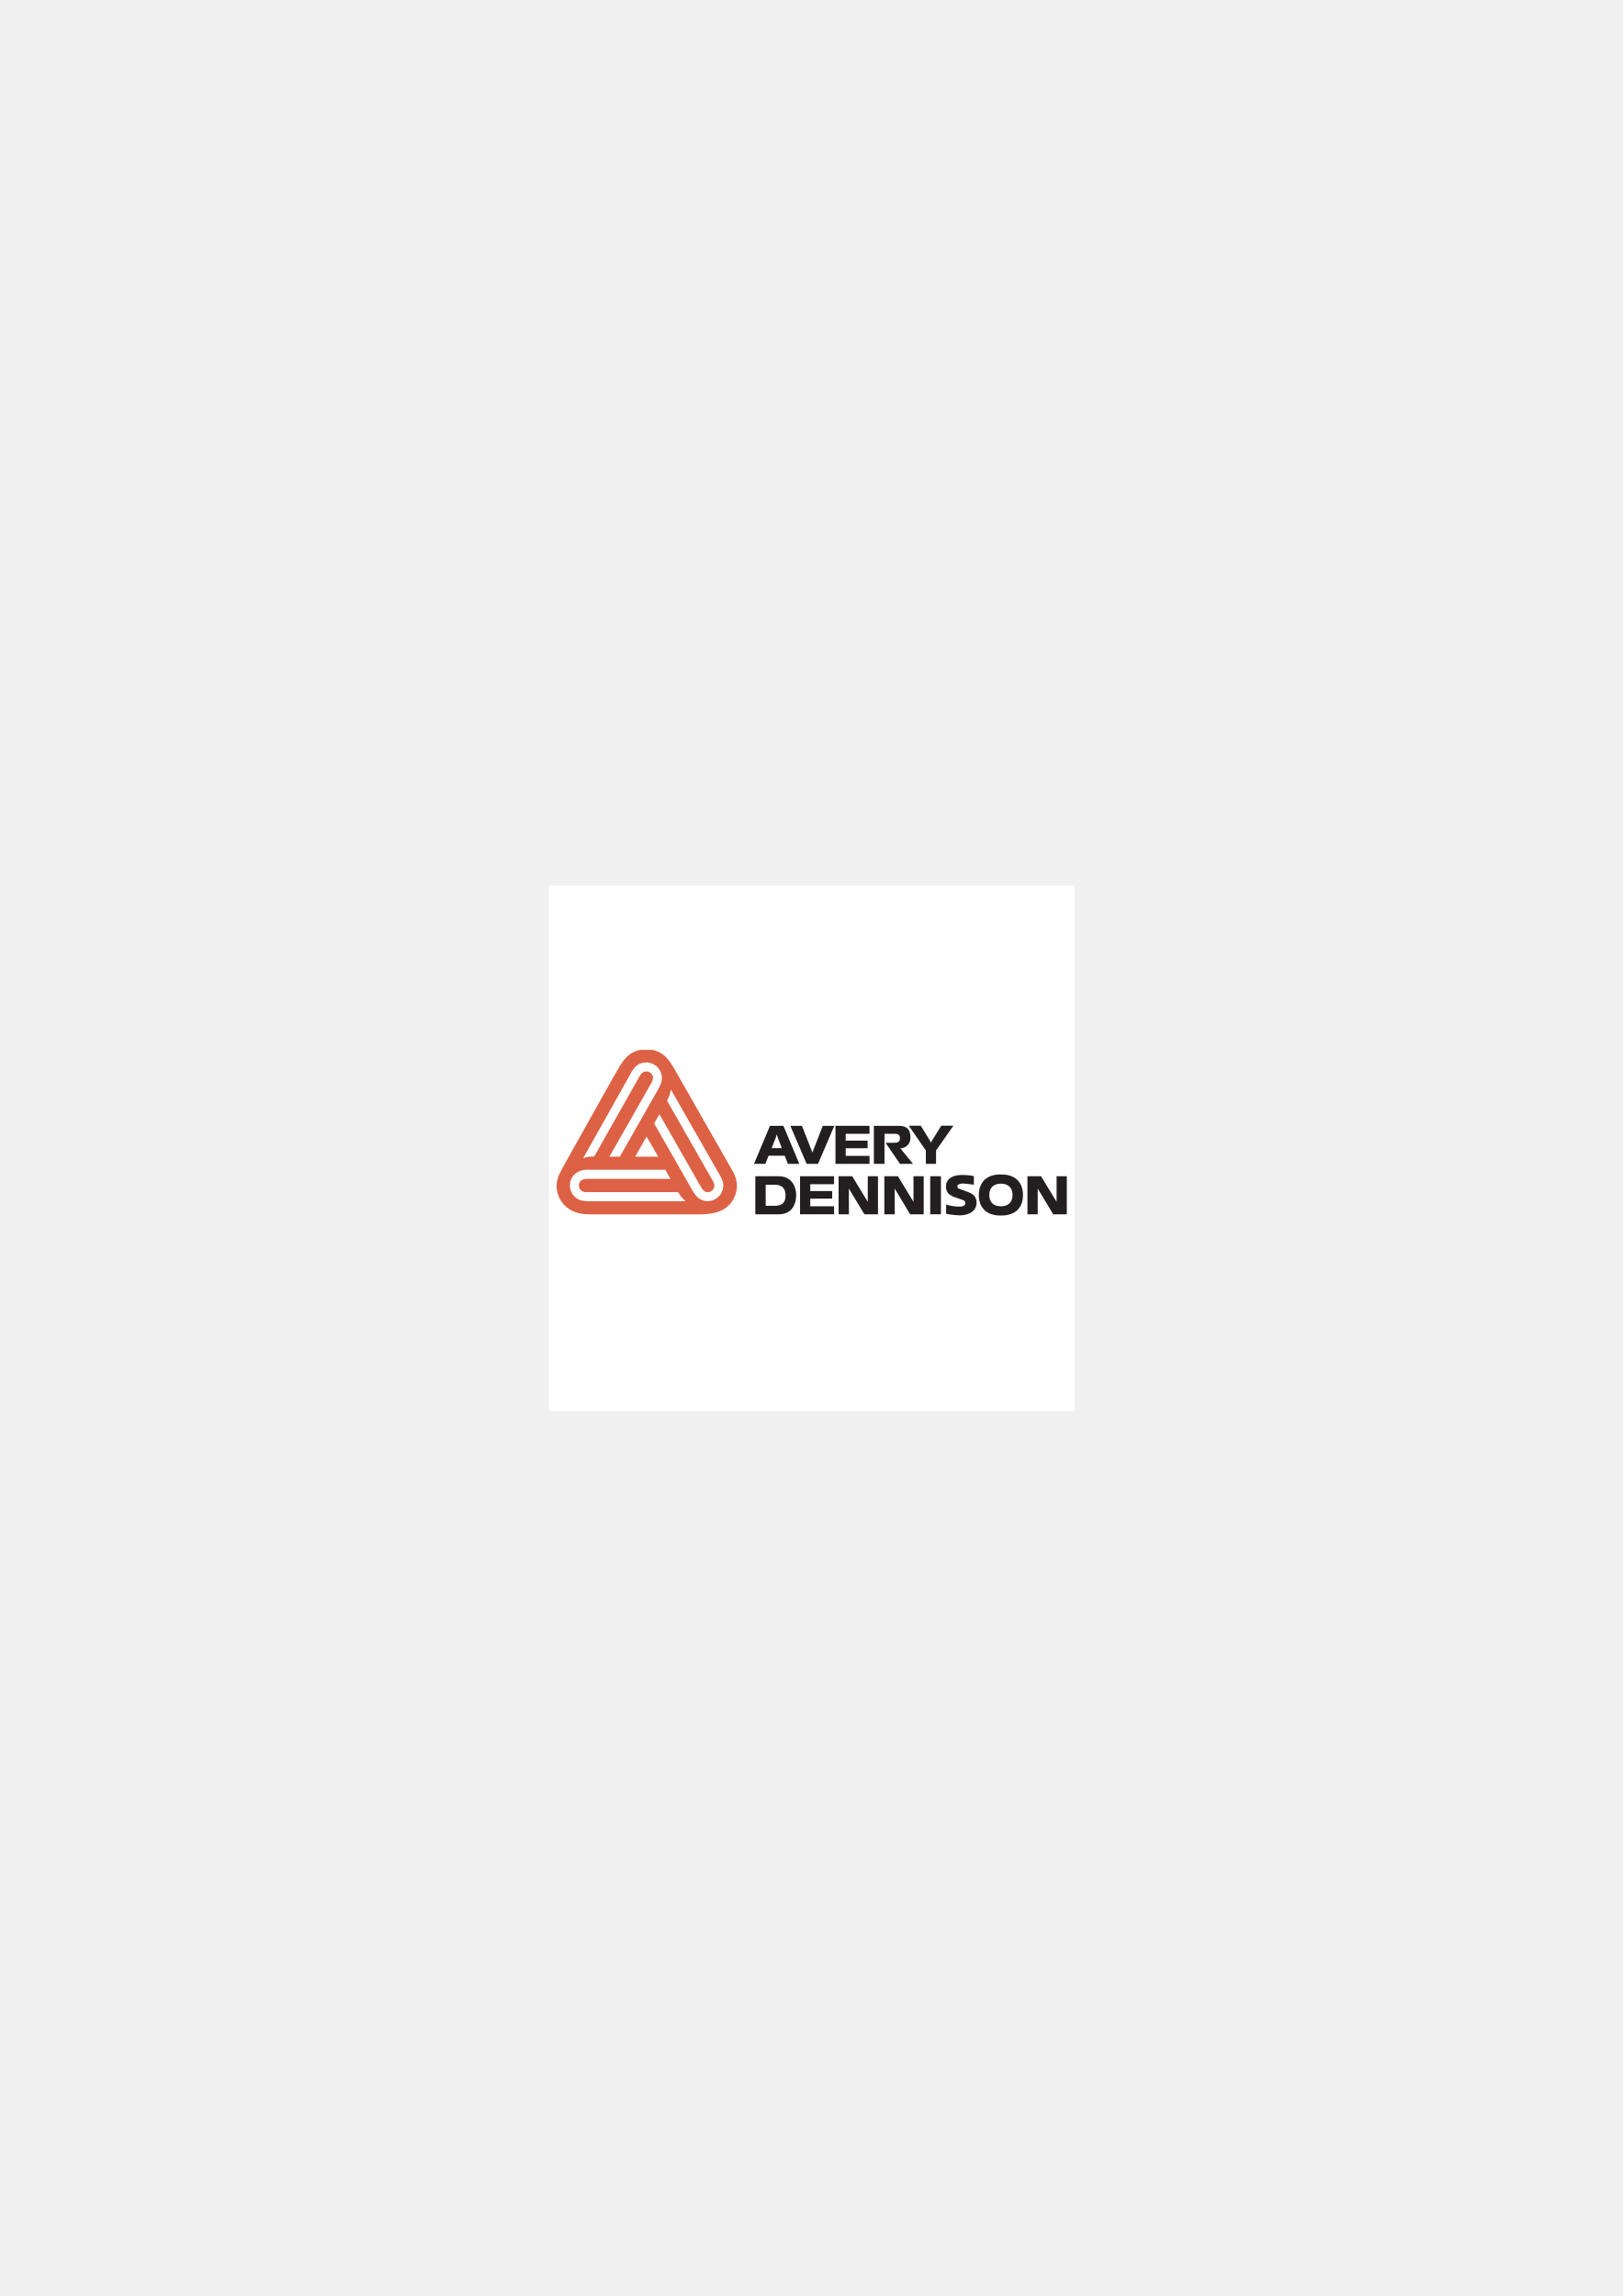
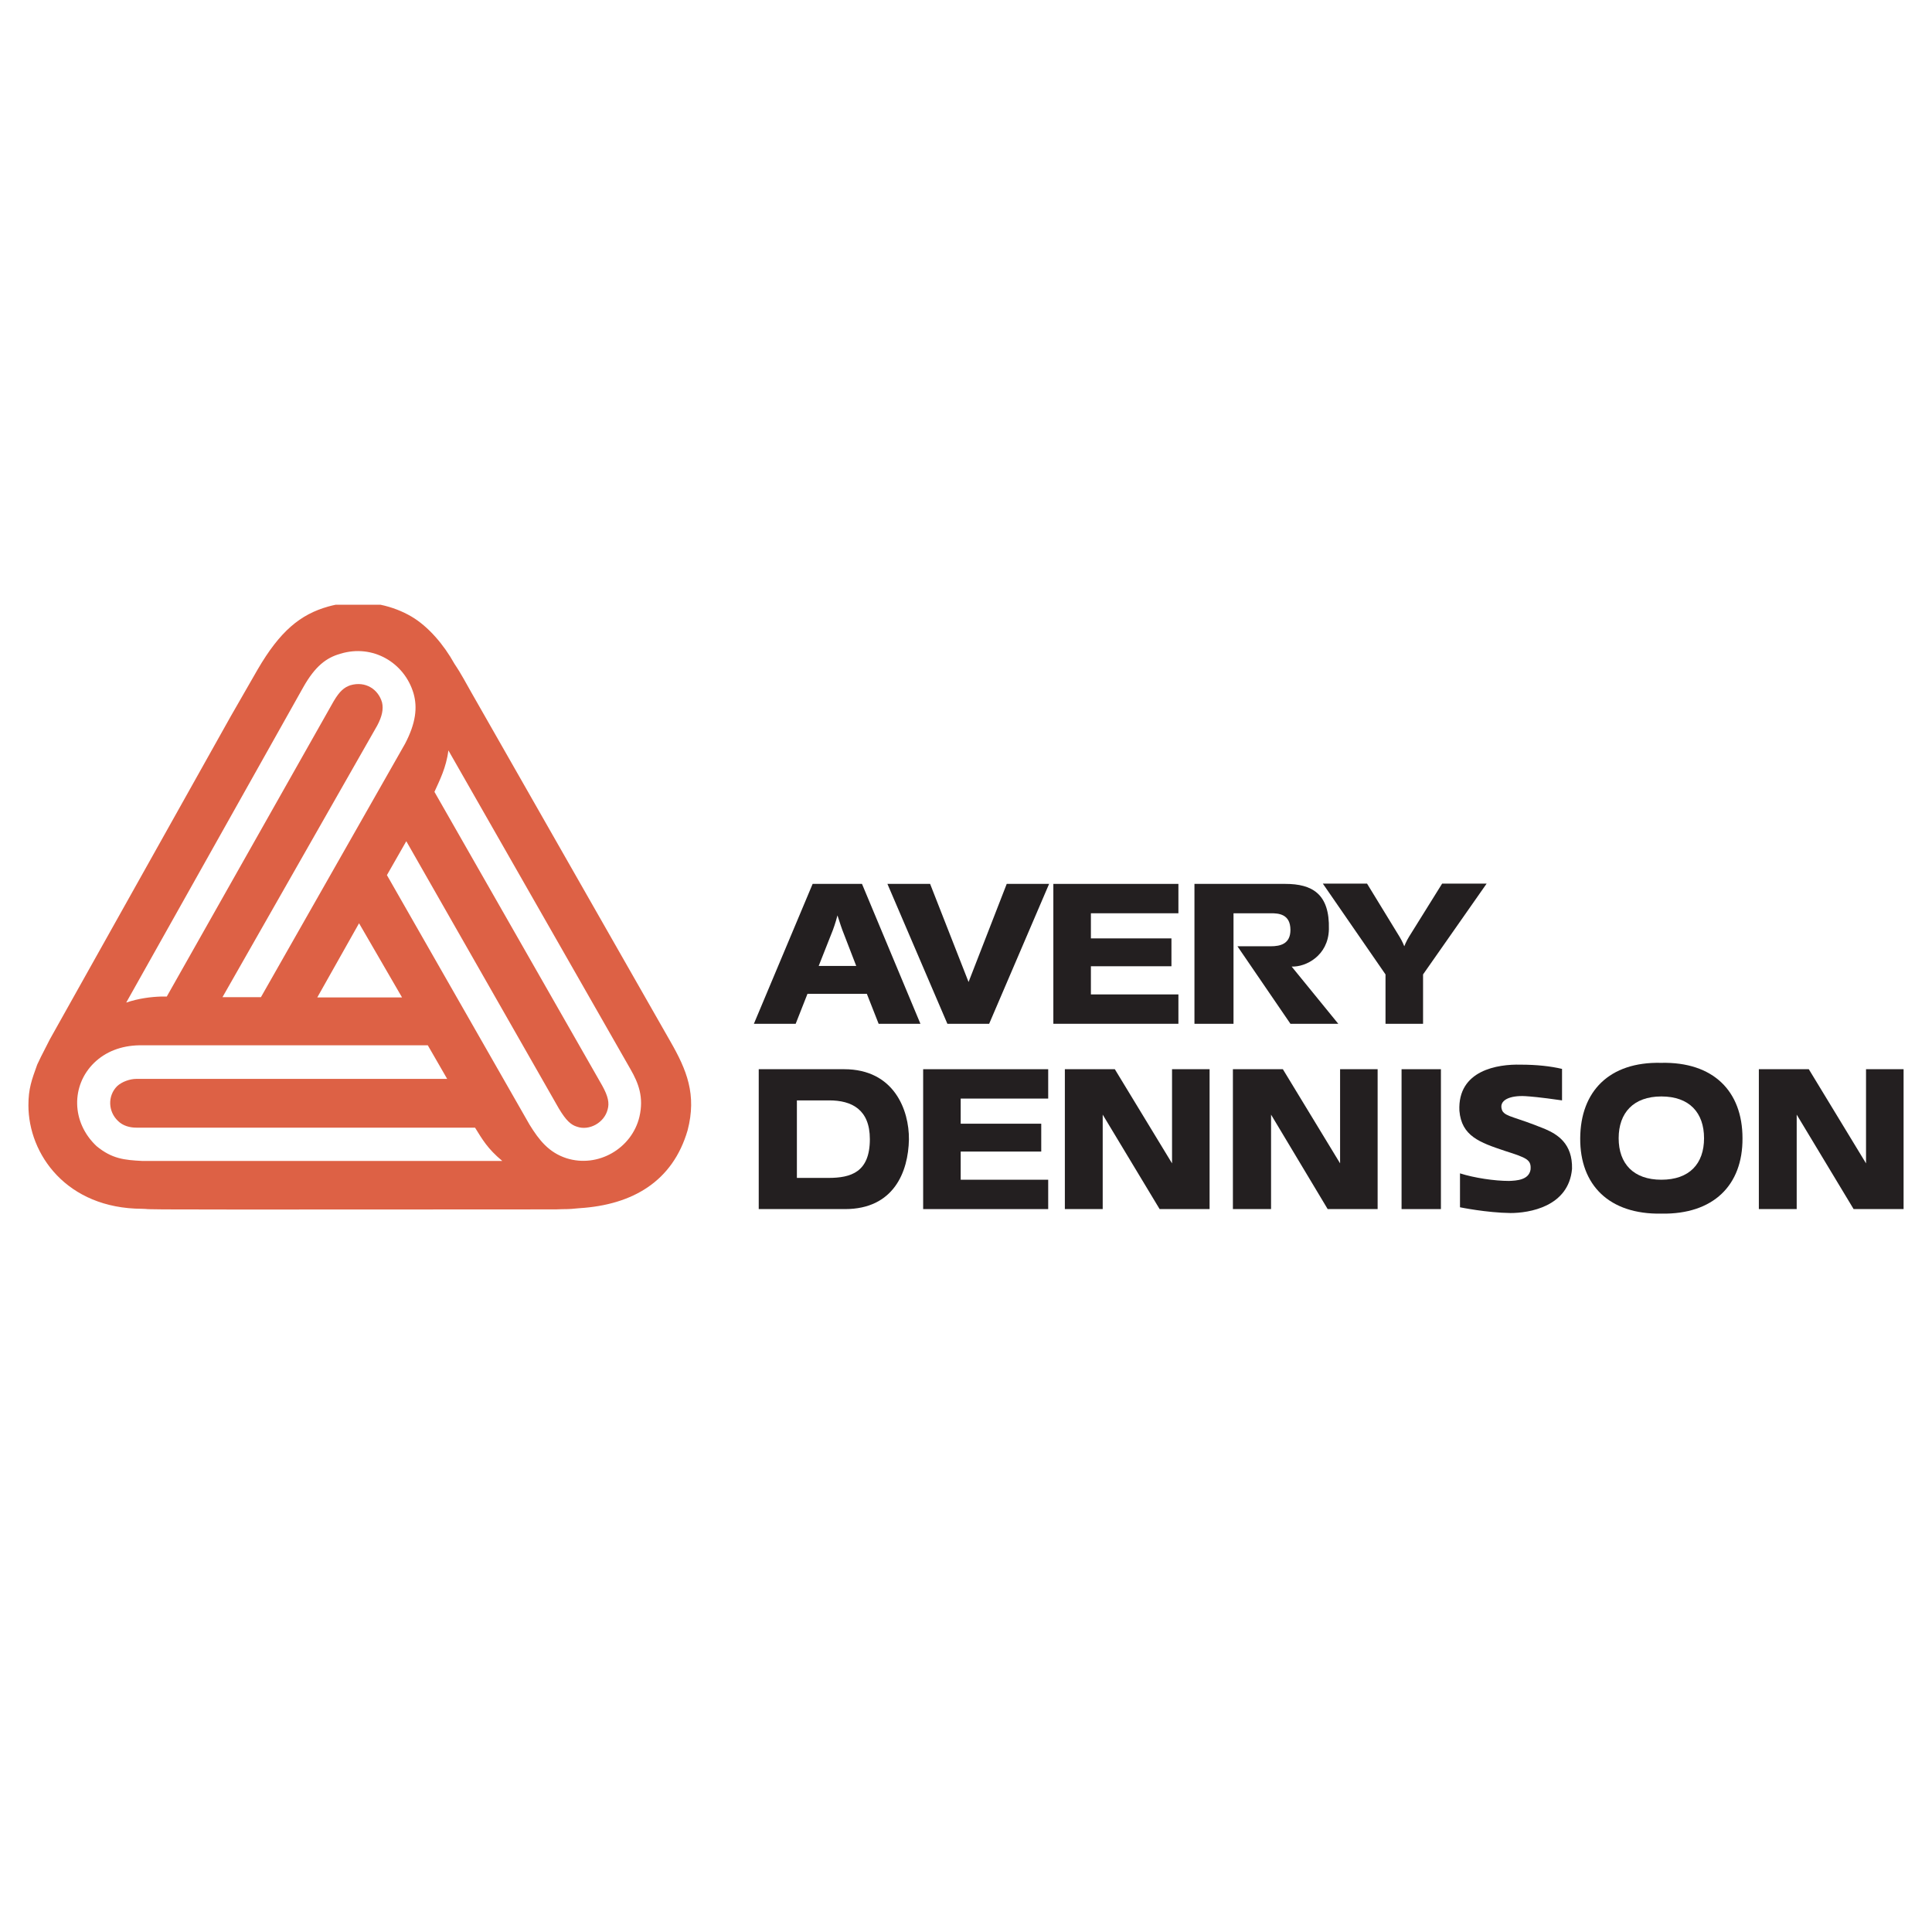
- <svg xmlns="http://www.w3.org/2000/svg" version="1.1" id="svg1" width="793.333" height="1122.667" viewBox="0 0 793.333 1122.667">
+ <svg xmlns="http://www.w3.org/2000/svg" version="1.1" id="svg1" width="257.008" height="257.008" viewBox="0 0 257.008 257.008">
  <defs id="defs1" />
-   <g id="g1">
+   <g id="g1" transform="translate(-268.3467,-432.9027)">
    <path id="path1" d="M 2012.6,5173.23 H 3940.16 V 3245.67 H 2012.6 v 1927.56" style="fill:#ffffff;fill-opacity:1;fill-rule:evenodd;stroke:none" transform="matrix(0.1333333,0,0,-0.1333333,0,1122.667)" />
    <path id="path2" d="m 3410.94,4106.48 h 39.27 v -139.56 h -39.27 v 139.56" style="fill:#231f20;fill-opacity:1;fill-rule:evenodd;stroke:none" transform="matrix(0.1333333,0,0,-0.1333333,0,1122.667)" />
    <path id="path3" d="m 3063.53,4291.37 h 124.77 v -29.31 h -87.31 v -25.07 h 80.36 v -27.79 h -80.36 v -28.1 h 87.31 v -29.3 h -124.77 v 139.57" style="fill:#231f20;fill-opacity:1;fill-rule:evenodd;stroke:none" transform="matrix(0.1333333,0,0,-0.1333333,0,1122.667)" />
    <path id="path4" d="m 3571.05,4075.37 v 31.42 c -11.48,2.71 -25.38,4.23 -41.39,4.23 -22.66,0.6 -62.84,-5.44 -61.02,-45.92 2.11,-25.38 20.24,-31.72 45.61,-40.18 21.76,-6.95 26.29,-8.76 25.38,-18.73 -1.81,-10.27 -13.9,-10.88 -21.45,-11.18 -14.5,0 -34.74,3.02 -48.94,7.56 v -33.84 c 0,0 26.28,-5.44 50.46,-5.74 18.12,0 58,6.05 61.32,44.11 0.61,25.37 -14.81,34.43 -26.59,39.57 -30.81,12.69 -38.97,12.09 -42.89,18.13 -4.84,10.87 7.85,15.71 22.95,14.8 4.53,-0.3 13.6,-0.91 36.56,-4.23" style="fill:#231f20;fill-opacity:1;fill-rule:evenodd;stroke:none" transform="matrix(0.1333333,0,0,-0.1333333,0,1122.667)" />
    <path id="path5" d="m 3169.56,3966.92 h 49.85 v 139.56 h -37.46 c 0,0 0,-57.39 0,-93.94 l -57.09,93.94 h -49.85 v -139.56 h 37.76 c 0,0 0,57.4 0,94.25 l 56.79,-94.25" style="fill:#231f20;fill-opacity:1;fill-rule:evenodd;stroke:none" transform="matrix(0.1333333,0,0,-0.1333333,0,1122.667)" />
    <path id="path6" d="m 3347.8,4151.8 -46.52,57.09 c 14.2,-0.6 36.55,10.88 37.16,37.16 0.9,35.34 -16.62,45.32 -43.51,45.32 h -90.62 V 4151.8 h 38.97 v 110.26 h 37.46 c 7.25,0 19.33,-0.6 19.33,-16.61 0,-13.9 -9.97,-16.32 -19.63,-16.32 h -33.23 l 52.86,-77.33 h 47.73" style="fill:#231f20;fill-opacity:1;fill-rule:evenodd;stroke:none" transform="matrix(0.1333333,0,0,-0.1333333,0,1122.667)" />
    <path id="path7" d="m 2933.63,4106.48 h 124.76 v -29.3 h -87.3 v -25.07 h 80.36 v -27.79 h -80.36 v -28.1 h 87.3 v -29.3 h -124.76 v 139.56" style="fill:#231f20;fill-opacity:1;fill-rule:evenodd;stroke:none" transform="matrix(0.1333333,0,0,-0.1333333,0,1122.667)" />
    <path id="path8" d="m 3337.23,3966.92 h 49.84 v 139.56 h -37.46 c 0,0 0,-57.39 0,-93.94 l -57.09,93.94 h -49.85 v -139.56 h 38.07 c 0,0 0,57.4 0,94.25 l 56.49,-94.25" style="fill:#231f20;fill-opacity:1;fill-rule:evenodd;stroke:none" transform="matrix(0.1333333,0,0,-0.1333333,0,1122.667)" />
    <path id="path9" d="m 3861.96,3966.92 h 49.85 v 139.56 h -37.47 c 0,0 0,-57.39 0,-93.94 l -57.09,93.94 h -49.84 v -139.56 h 37.76 c 0,0 0,57.4 0,94.25 l 56.79,-94.25" style="fill:#231f20;fill-opacity:1;fill-rule:evenodd;stroke:none" transform="matrix(0.1333333,0,0,-0.1333333,0,1122.667)" />
    <path id="path10" d="m 3408.82,4238.8 -32.32,52.86 h -44.11 l 62.54,-90.62 v -49.24 h 37.46 v 49.24 l 63.44,90.62 h -44.41 l -32.93,-52.86 c -3.02,-4.84 -4.83,-9.67 -4.83,-9.67 0,0 -1.82,4.83 -4.84,9.67" style="fill:#231f20;fill-opacity:1;fill-rule:evenodd;stroke:none" transform="matrix(0.1333333,0,0,-0.1333333,0,1122.667)" />
    <path id="path11" d="m 3670.14,3962.39 c -51.97,-0.91 -81.27,28.4 -80.96,75.22 0.29,46.82 28.99,76.43 80.66,75.22 52.25,1.21 81.25,-28.4 81.25,-75.22 0.31,-46.82 -29,-76.13 -80.95,-75.22 z m 0,33.83 c 28.09,0 42.59,16.01 42.59,41.39 0,25.37 -14.5,41.69 -42.59,41.69 -27.8,0 -42.6,-16.32 -42.6,-41.69 0,-25.38 14.8,-41.39 42.6,-41.39" style="fill:#231f20;fill-opacity:1;fill-rule:evenodd;stroke:none" transform="matrix(0.1333333,0,0,-0.1333333,0,1122.667)" />
    <path id="path12" d="m 2854.78,4106.48 c 49.85,0 64.95,-40.78 64.66,-70.08 -0.61,-32.33 -15.11,-69.48 -63.75,-69.48 h -86.1 v 139.56 z m 25.68,-69.78 c 0,29.61 -18.12,38.67 -40.48,38.67 h -32.32 v -77.34 h 31.41 c 22.66,0 41.39,5.75 41.39,38.67" style="fill:#231f20;fill-opacity:1;fill-rule:evenodd;stroke:none" transform="matrix(0.1333333,0,0,-0.1333333,0,1122.667)" />
    <path id="path13" d="m 2818.23,4181.71 -11.78,-29.91 h -41.69 l 58.61,139.57 h 49.24 l 58.3,-139.57 h -41.69 l -11.77,29.91 z m 34.75,63.74 c 0,0 -2.73,7.55 -4.84,14.5 -1.81,-7.25 -4.53,-14.5 -4.53,-14.5 l -14.2,-35.95 h 37.46 l -13.89,35.95" style="fill:#231f20;fill-opacity:1;fill-rule:evenodd;stroke:none" transform="matrix(0.1333333,0,0,-0.1333333,0,1122.667)" />
    <path id="path14" d="m 2040.95,4070.54 c 0,16.61 3.32,25.37 8.76,40.48 3.93,8.16 1.5,3.62 12.68,25.37 21.15,37.76 180.35,322.04 180.35,322.04 10.58,18.42 26.89,46.82 26.89,46.82 22.35,38.36 42.59,54.98 70.39,62.83 2.53,0.7 5.05,1.31 7.55,1.82 h 44.59 c 11.53,-2.4 22.02,-6.56 30.93,-11.79 16.92,-9.96 32.33,-28.09 42.9,-47.12 3.63,-5.74 3.32,-4.23 16.92,-28.7 l 198.47,-348.01 c 16.32,-28.4 26.58,-53.17 17.23,-88.82 -14.81,-50.75 -54.69,-74.31 -107.86,-77.64 -15.1,-1.5 -11.48,-0.6 -23.56,-1.2 -78.24,0 -352.54,-0.3 -391.21,0 -26.28,0.3 -11.18,0.3 -21.75,0.6 -75.22,0.3 -113.28,54.38 -113.28,103.32 z m 232,107.84 143.8,252.86 c 10.88,20.84 12.39,36.25 8.46,50.14 -9.07,30.82 -40.79,49.54 -73.11,39.58 -13.9,-3.93 -25.07,-12.39 -36.85,-33.23 l -176.73,-314.78 c 12.39,4.22 24.77,5.73 35.04,6.04 h 5.44 l 166.45,294.54 c 6.05,10.27 10.58,13.89 16.62,16.01 15.41,4.53 28.09,-4.23 31.72,-17.22 1.51,-6.65 0,-13.89 -4.83,-22.96 l -154.37,-270.98 z m 56.19,-0.3 h 84.59 l -42.9,74.01 z m 69.49,122.05 142.28,-248.93 c 9.67,-15.71 19.33,-27.79 36.86,-33.53 31.41,-9.97 65.25,9.67 72.8,41.39 4.53,19.63 -1.04,33.62 -8.76,47.12 l -181.86,318.41 c -2.12,-17.22 -8.76,-29.91 -13.9,-41.39 l 167.36,-293.03 c 6.04,-10.87 7.25,-17.52 5.44,-23.86 -3.33,-13.3 -18.43,-21.45 -30.51,-17.22 -6.04,1.81 -10.88,6.04 -18.13,18.12 l -152.25,266.75 z m 115.09,-285.18 c -14.8,12.39 -19.63,21.15 -27.18,33.23 h -338.05 c -6.34,0 -13.29,1.82 -18.12,6.65 -9.97,9.36 -10.58,25.07 -0.91,34.74 4.83,4.53 12.99,7.25 19.03,7.25 h 310.25 l -19.33,33.53 h -287.6 c -18.72,-0.3 -34.13,-6.65 -45.31,-17.52 -22.96,-22.36 -22.96,-59.21 2.42,-83.08 15.4,-12.69 27.79,-13.89 45.61,-14.8 h 359.19" style="fill:#dd6145;fill-opacity:1;fill-rule:evenodd;stroke:none" transform="matrix(0.1333333,0,0,-0.1333333,0,1122.667)" />
    <path id="path15" d="m 2978.94,4193.48 -38.37,97.89 h -42.59 l 59.82,-139.57 h 41.68 l 59.82,139.57 h -42.29 l -38.07,-97.89" style="fill:#231f20;fill-opacity:1;fill-rule:evenodd;stroke:none" transform="matrix(0.1333333,0,0,-0.1333333,0,1122.667)" />
  </g>
</svg>
